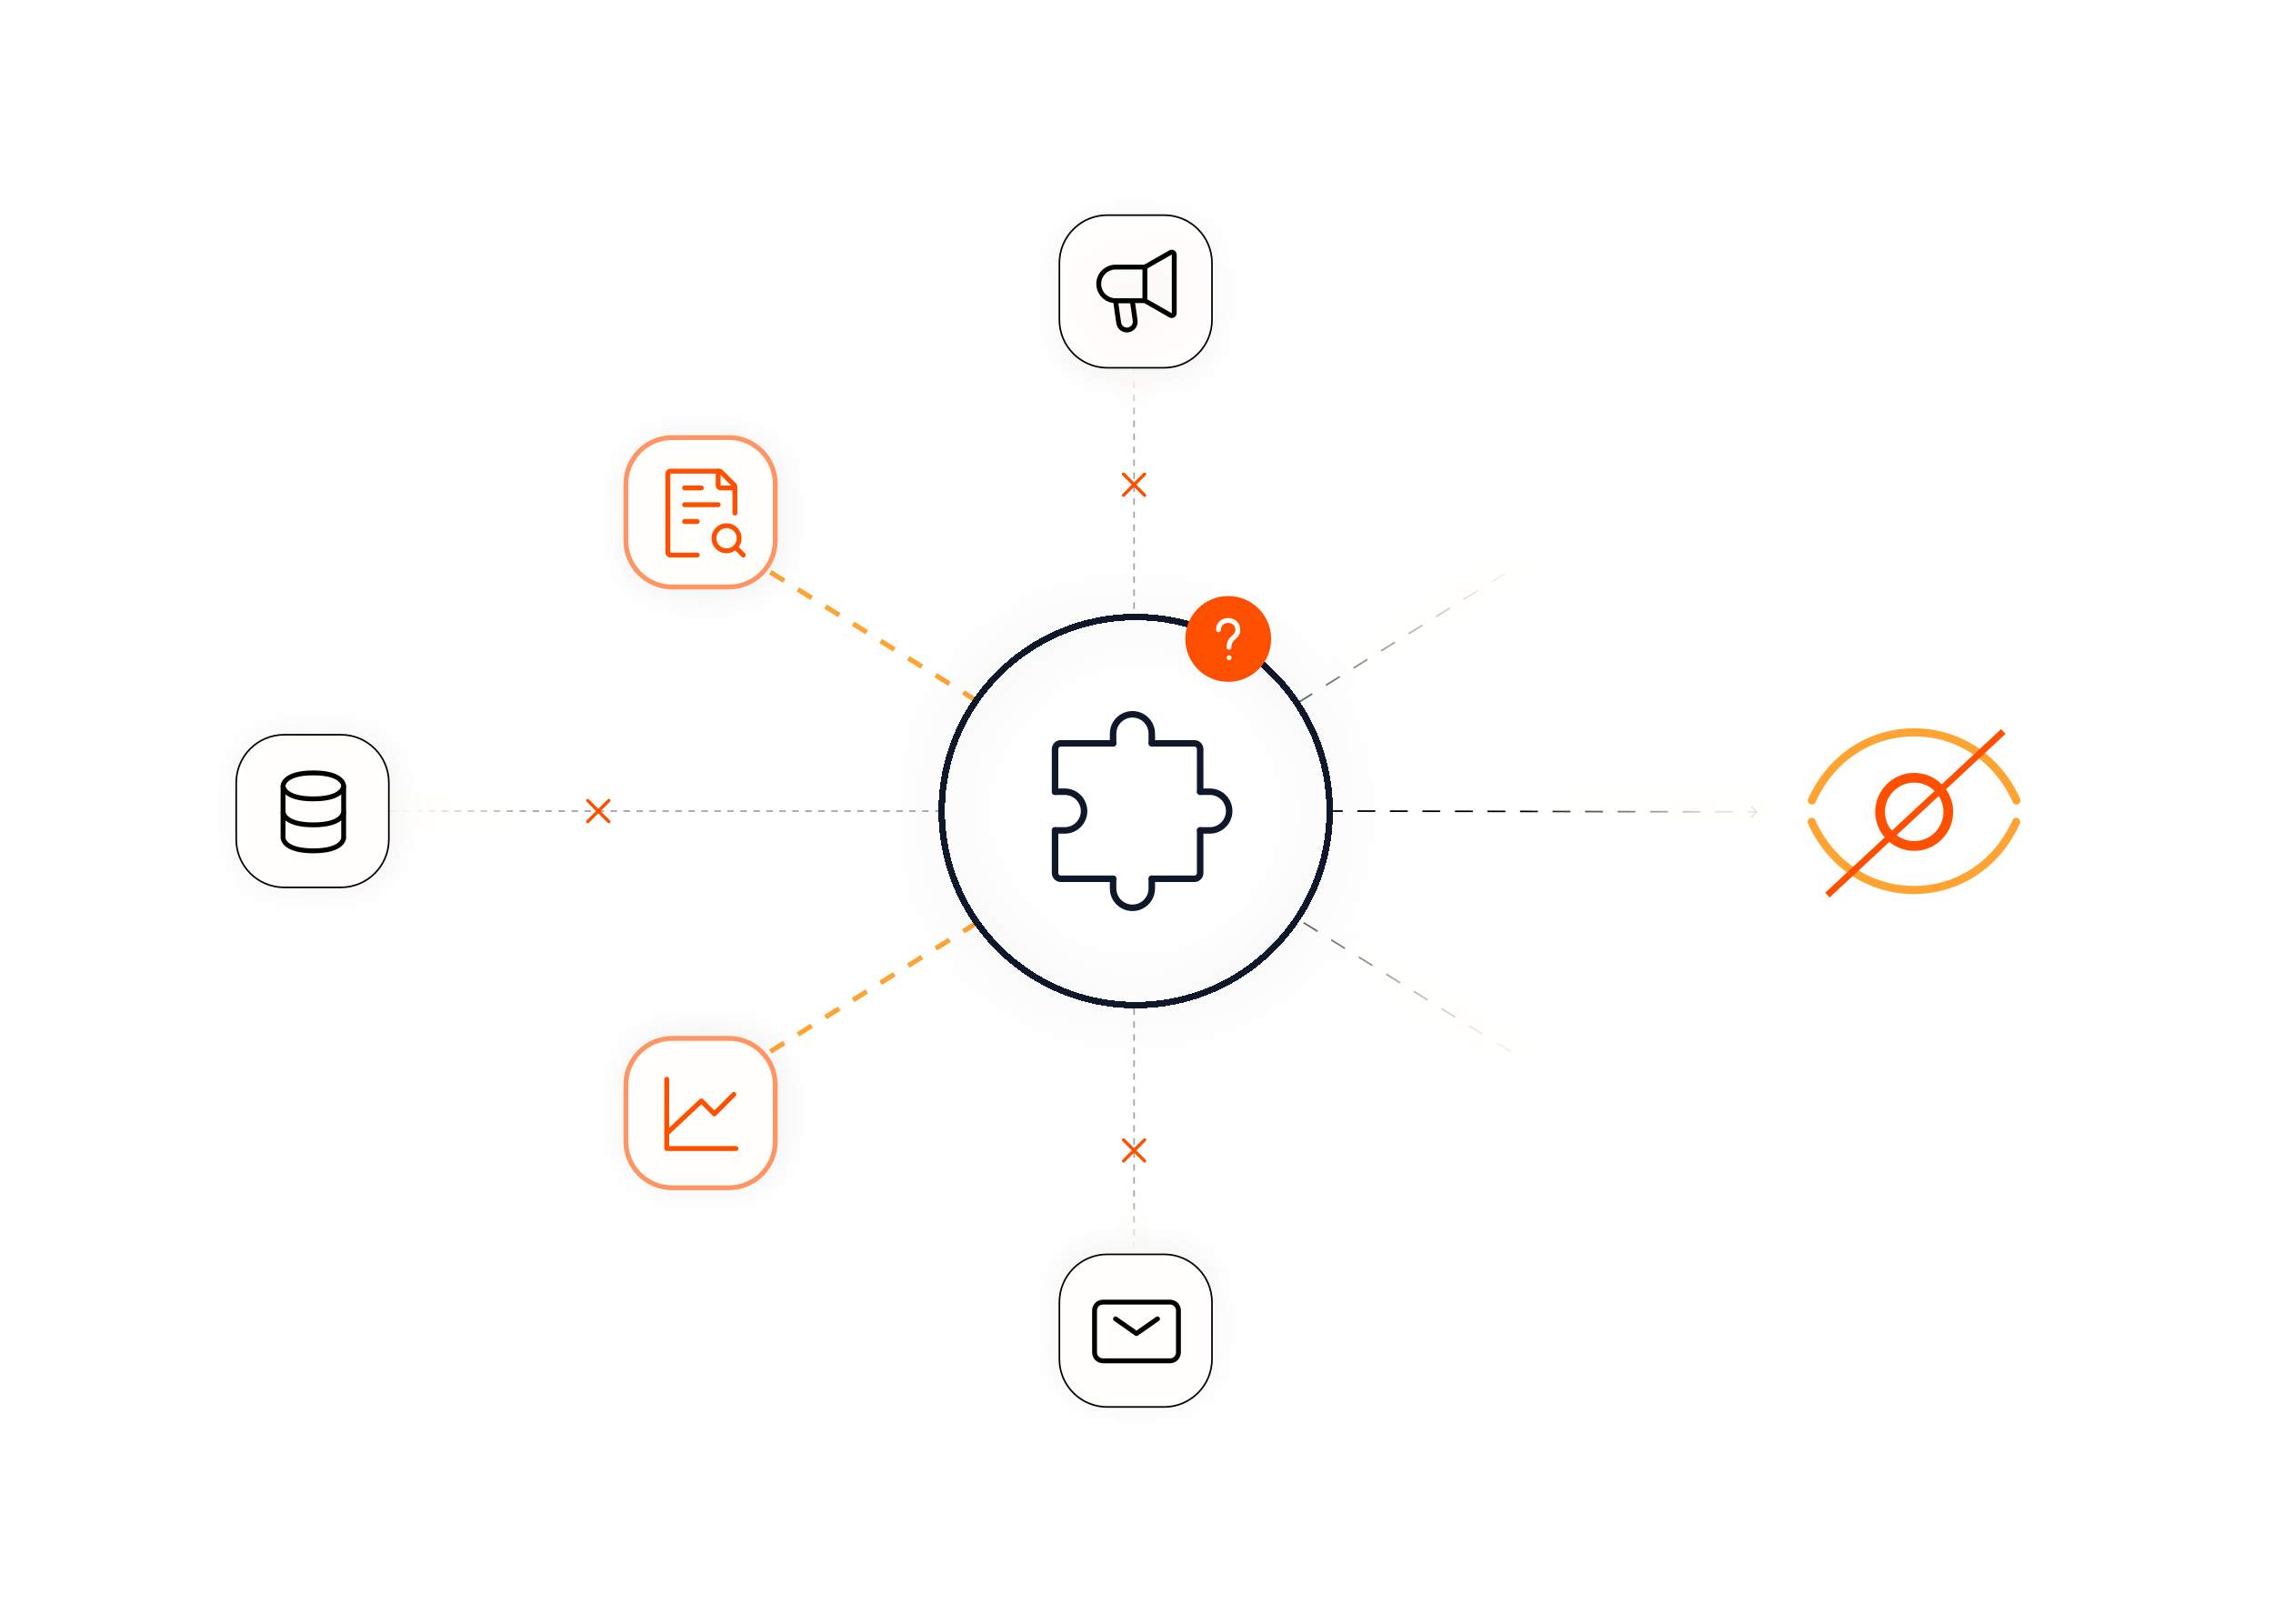
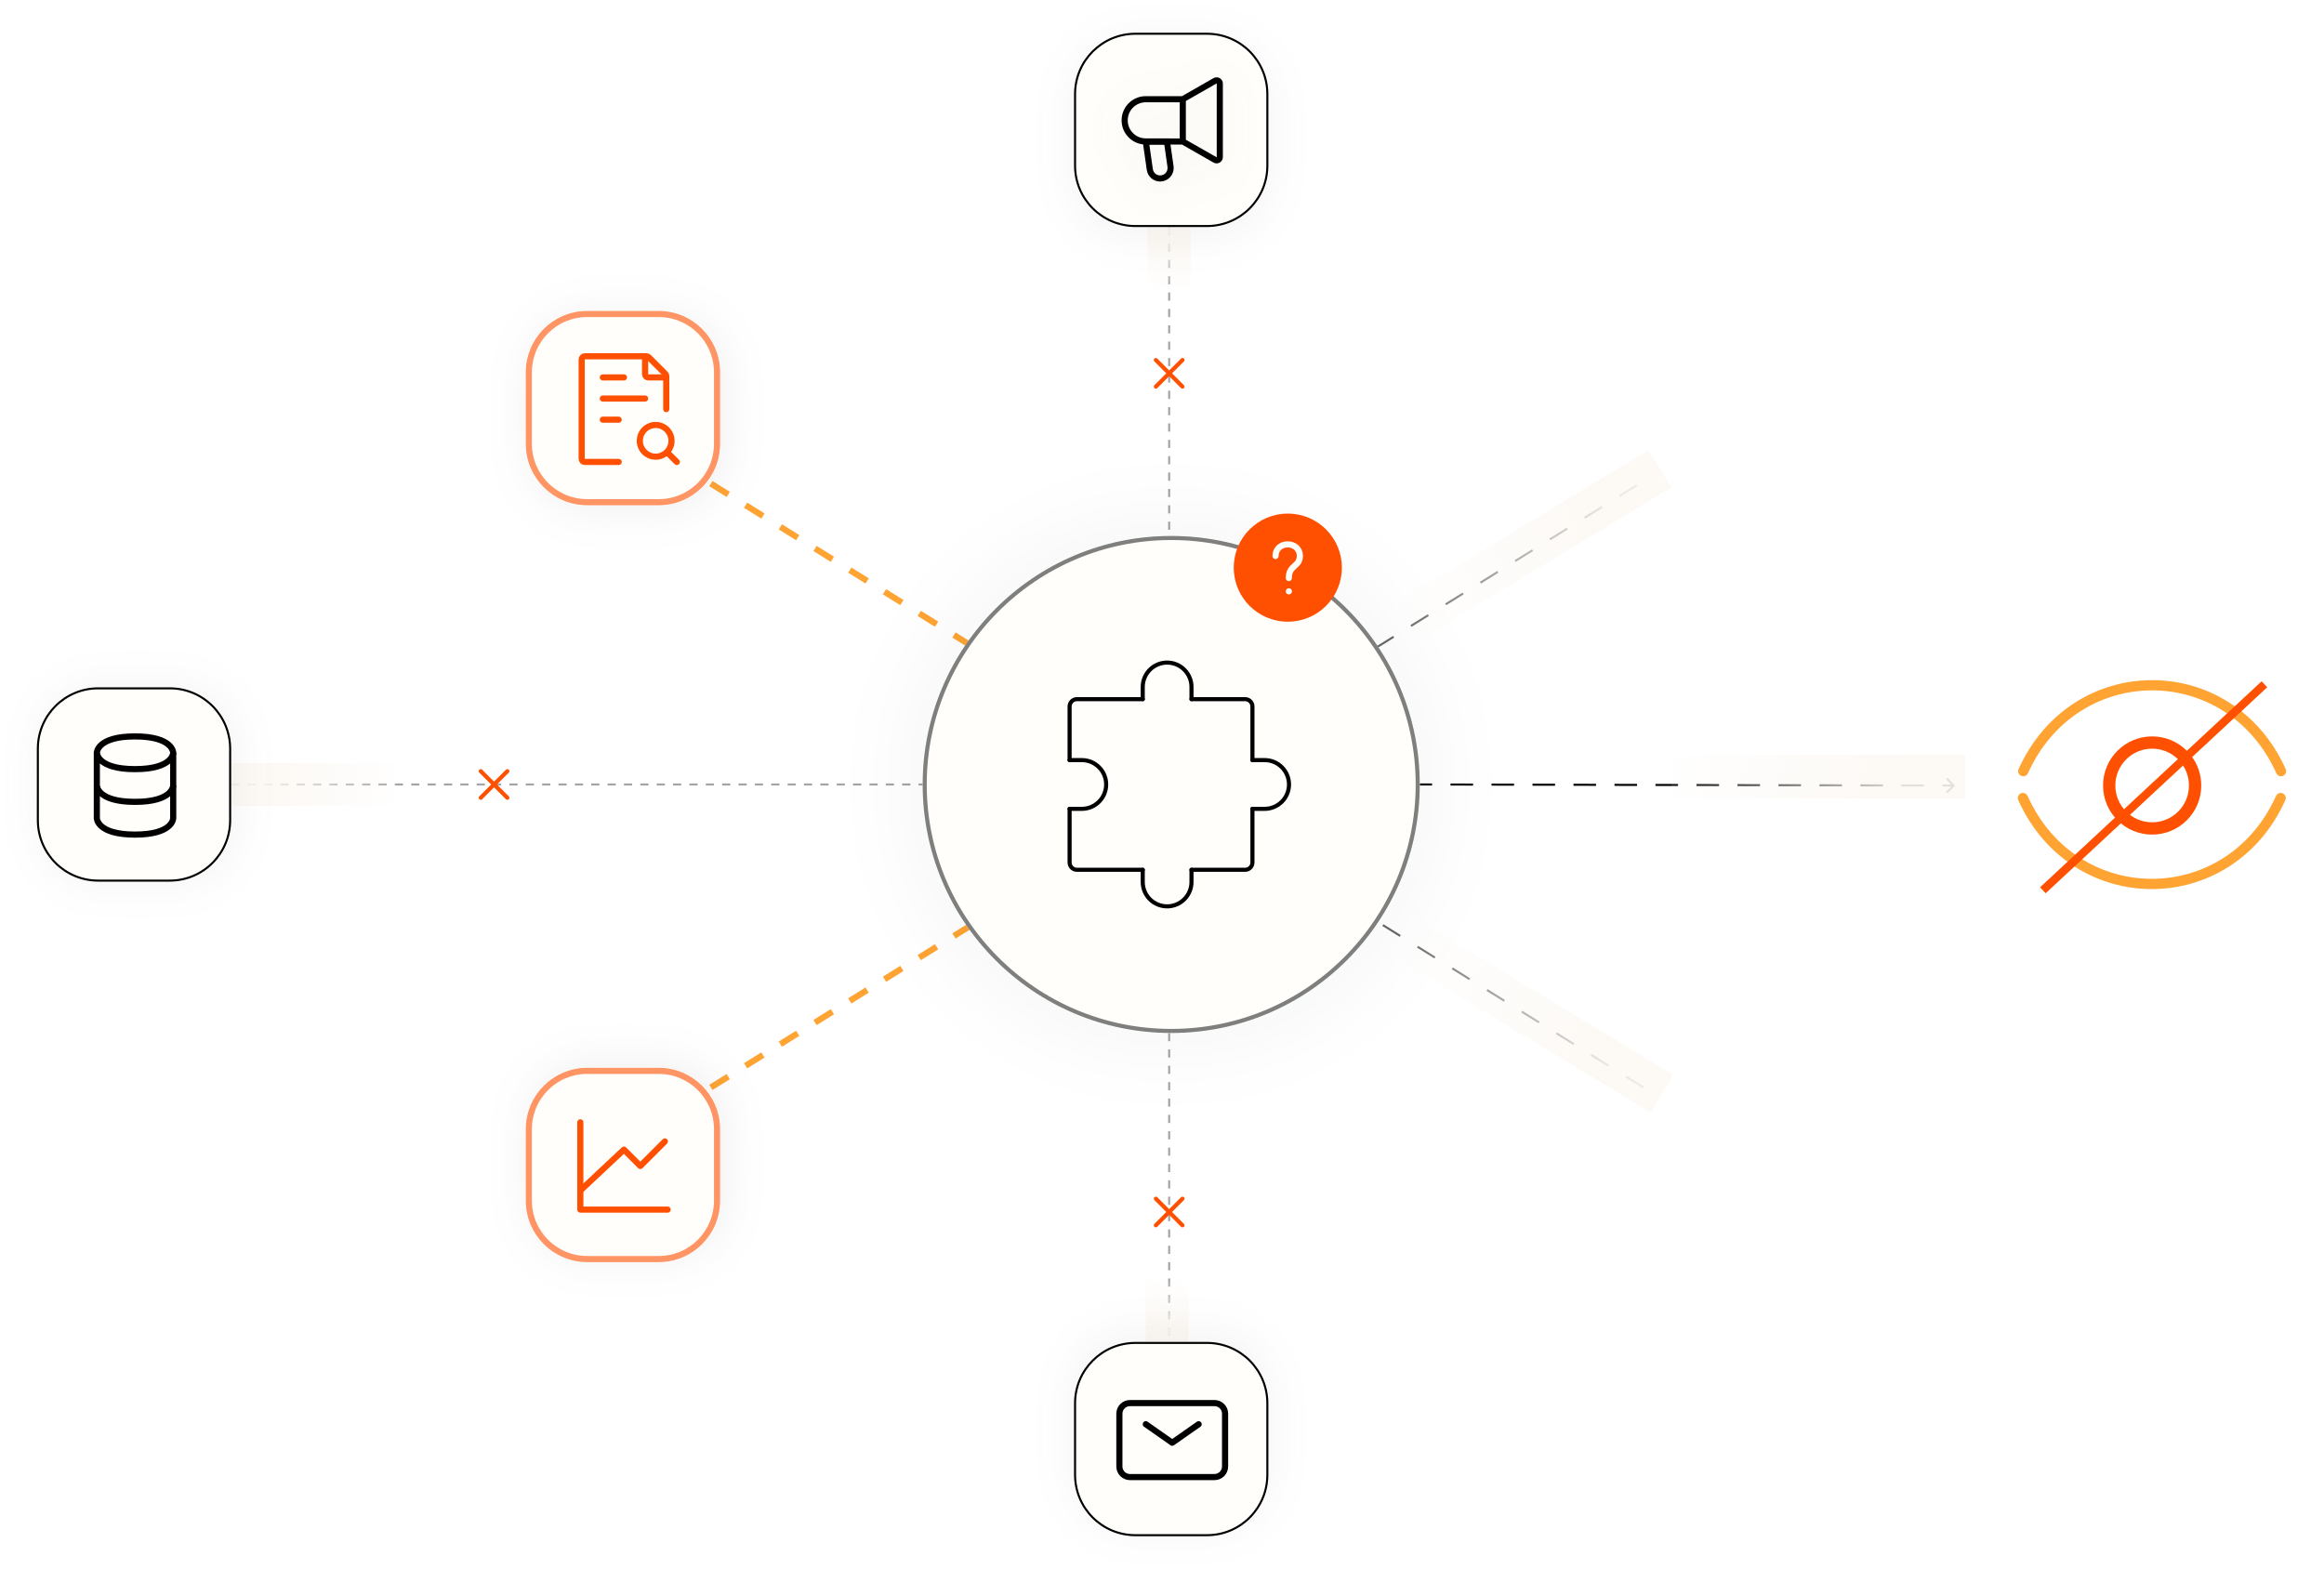
- <svg xmlns="http://www.w3.org/2000/svg" width="1400" height="1000" viewBox="0 0 1400 1000" fill="none">
-   <line x1="240" y1="499.5" x2="578" y2="499.5" stroke="#686767" stroke-opacity="0.6" stroke-dasharray="4 4" />
-   <path d="M321 489V510H240V489H321Z" fill="url(#paint0_linear_182_67)" />
-   <line x1="698.5" y1="227" x2="698.5" y2="378" stroke="#686767" stroke-opacity="0.6" stroke-dasharray="4 4" />
-   <path d="M709 257H688V227H709V257Z" fill="url(#paint1_linear_182_67)" />
-   <line x1="698.5" y1="621" x2="698.5" y2="772" stroke="#686767" stroke-opacity="0.6" stroke-dasharray="4 4" />
-   <path d="M687 742H708V772H687V742Z" fill="url(#paint2_linear_182_67)" />
-   <line x1="799.736" y1="432.576" x2="929.736" y2="351.576" stroke="black" stroke-opacity="0.6" stroke-dasharray="10 10" />
-   <line y1="-1.5" x2="153.17" y2="-1.5" transform="matrix(-0.848731 -0.528825 -0.528825 0.848731 601 433)" stroke="#FFA332" stroke-width="3" stroke-dasharray="10 10" />
-   <line y1="-0.5" x2="153.17" y2="-0.5" transform="matrix(-0.848731 -0.528825 -0.528825 0.848731 930 648)" stroke="black" stroke-opacity="0.6" stroke-dasharray="10 10" />
-   <line x1="601.793" y1="568.273" x2="471.793" y2="649.273" stroke="#FFA332" stroke-width="3" stroke-dasharray="10 10" />
-   <path d="M821.501 499L821.001 498.999L820.999 499.999L821.499 500L821.5 499.5L821.501 499ZM1082.35 500.378C1082.55 500.184 1082.55 499.867 1082.35 499.671L1079.18 496.483C1078.98 496.287 1078.67 496.287 1078.47 496.482C1078.28 496.676 1078.28 496.993 1078.47 497.189L1081.29 500.023L1078.46 502.845C1078.26 503.04 1078.26 503.357 1078.46 503.553C1078.65 503.748 1078.97 503.749 1079.16 503.554L1082.35 500.378ZM826.509 500.01L827.009 500.011L827.011 499.011L826.511 499.01L826.51 499.51L826.509 500.01ZM836.53 499.03L836.03 499.029L836.028 500.029L836.528 500.03L836.529 499.53L836.53 499.03ZM846.547 500.05L847.047 500.051L847.049 499.051L846.549 499.05L846.548 499.55L846.547 500.05ZM856.568 499.071L856.068 499.07L856.066 500.07L856.566 500.071L856.567 499.571L856.568 499.071ZM866.586 500.091L867.086 500.092L867.088 499.092L866.588 499.091L866.587 499.591L866.586 500.091ZM876.607 499.111L876.107 499.11L876.105 500.11L876.605 500.111L876.606 499.611L876.607 499.111ZM886.624 500.131L887.124 500.132L887.126 499.132L886.626 499.131L886.625 499.631L886.624 500.131ZM896.645 499.151L896.145 499.15L896.143 500.15L896.643 500.151L896.644 499.651L896.645 499.151ZM906.662 500.171L907.162 500.172L907.164 499.172L906.664 499.171L906.663 499.671L906.662 500.171ZM916.684 499.192L916.184 499.191L916.182 500.191L916.682 500.192L916.683 499.692L916.684 499.192ZM926.701 500.212L927.201 500.213L927.203 499.213L926.703 499.212L926.702 499.712L926.701 500.212ZM936.722 499.232L936.222 499.231L936.22 500.231L936.72 500.232L936.721 499.732L936.722 499.232ZM946.739 500.252L947.239 500.253L947.241 499.253L946.741 499.252L946.74 499.752L946.739 500.252ZM956.761 499.272L956.261 499.271L956.259 500.271L956.759 500.272L956.76 499.772L956.761 499.272ZM966.778 500.292L967.278 500.293L967.28 499.293L966.78 499.292L966.779 499.792L966.778 500.292ZM976.799 499.312L976.299 499.311L976.297 500.311L976.797 500.312L976.798 499.812L976.799 499.312ZM986.816 500.333L987.316 500.334L987.318 499.334L986.818 499.333L986.817 499.833L986.816 500.333ZM996.837 499.353L996.337 499.352L996.335 500.352L996.835 500.353L996.836 499.853L996.837 499.353ZM1006.85 500.373L1007.35 500.374L1007.36 499.374L1006.86 499.373L1006.86 499.873L1006.85 500.373ZM1016.88 499.393L1016.38 499.392L1016.37 500.392L1016.87 500.393L1016.87 499.893L1016.88 499.393ZM1026.89 500.413L1027.39 500.414L1027.4 499.414L1026.9 499.413L1026.89 499.913L1026.89 500.413ZM1036.91 499.433L1036.41 499.432L1036.41 500.432L1036.91 500.433L1036.91 499.933L1036.91 499.433ZM1046.93 500.454L1047.43 500.455L1047.43 499.455L1046.93 499.454L1046.93 499.954L1046.93 500.454ZM1056.95 499.474L1056.45 499.473L1056.45 500.473L1056.95 500.474L1056.95 499.974L1056.95 499.474ZM1066.97 500.494L1067.47 500.495L1067.47 499.495L1066.97 499.494L1066.97 499.994L1066.97 500.494ZM1076.99 499.514L1076.49 499.513L1076.49 500.513L1076.99 500.514L1076.99 500.014L1076.99 499.514ZM821.5 499.5L821.499 500L826.509 500.01L826.51 499.51L826.511 499.01L821.501 499L821.5 499.5ZM836.529 499.53L836.528 500.03L846.547 500.05L846.548 499.55L846.549 499.05L836.53 499.03L836.529 499.53ZM856.567 499.571L856.566 500.071L866.586 500.091L866.587 499.591L866.588 499.091L856.568 499.071L856.567 499.571ZM876.606 499.611L876.605 500.111L886.624 500.131L886.625 499.631L886.626 499.131L876.607 499.111L876.606 499.611ZM896.644 499.651L896.643 500.151L906.662 500.171L906.663 499.671L906.664 499.171L896.645 499.151L896.644 499.651ZM916.683 499.692L916.682 500.192L926.701 500.212L926.702 499.712L926.703 499.212L916.684 499.192L916.683 499.692ZM936.721 499.732L936.72 500.232L946.739 500.252L946.74 499.752L946.741 499.252L936.722 499.232L936.721 499.732ZM956.76 499.772L956.759 500.272L966.778 500.292L966.779 499.792L966.78 499.292L956.761 499.272L956.76 499.772ZM976.798 499.812L976.797 500.312L986.816 500.333L986.817 499.833L986.818 499.333L976.799 499.312L976.798 499.812ZM996.836 499.853L996.835 500.353L1006.85 500.373L1006.86 499.873L1006.86 499.373L996.837 499.353L996.836 499.853ZM1016.87 499.893L1016.87 500.393L1026.89 500.413L1026.89 499.913L1026.9 499.413L1016.88 499.393L1016.87 499.893ZM1036.91 499.933L1036.91 500.433L1046.93 500.454L1046.93 499.954L1046.93 499.454L1036.91 499.433L1036.91 499.933ZM1056.95 499.974L1056.95 500.474L1066.97 500.494L1066.97 499.994L1066.97 499.494L1056.95 499.474L1056.95 499.974ZM1076.99 500.014L1076.99 500.514L1082 500.524L1082 500.024L1082 499.524L1076.99 499.514L1076.99 500.014Z" fill="black" />
-   <g filter="url(#filter0_d_182_67)">
-     <rect x="652" y="132" width="95" height="95" rx="30" fill="#FFFEFA" />
-     <rect x="652.5" y="132.5" width="94" height="94" rx="29.5" stroke="black" />
+ <svg xmlns="http://www.w3.org/2000/svg" width="1136" height="767" viewBox="0 0 1136 767" fill="none">
+   <line x1="113" y1="383.5" x2="451" y2="383.5" stroke="#686767" stroke-opacity="0.6" stroke-dasharray="4 4" />
+   <path d="M194 373V394H113V373H194Z" fill="url(#paint0_linear_206_307)" />
+   <line x1="571.5" y1="111" x2="571.5" y2="262" stroke="#686767" stroke-opacity="0.6" stroke-dasharray="4 4" />
+   <path d="M582 141H561V111H582V141Z" fill="url(#paint1_linear_206_307)" />
+   <line x1="571.5" y1="505" x2="571.5" y2="656" stroke="#686767" stroke-opacity="0.6" stroke-dasharray="4 4" />
+   <path d="M560 626H581V656H560V626Z" fill="url(#paint2_linear_206_307)" />
+   <line x1="672.736" y1="316.576" x2="802.736" y2="235.576" stroke="black" stroke-opacity="0.6" stroke-dasharray="10 10" />
+   <line y1="-1.5" x2="153.17" y2="-1.5" transform="matrix(-0.848731 -0.528825 -0.528825 0.848731 474 317)" stroke="#FFA332" stroke-width="3" stroke-dasharray="10 10" />
+   <line y1="-0.5" x2="153.17" y2="-0.5" transform="matrix(-0.848731 -0.528825 -0.528825 0.848731 803 532)" stroke="black" stroke-opacity="0.6" stroke-dasharray="10 10" />
+   <line x1="474.793" y1="452.273" x2="344.793" y2="533.273" stroke="#FFA332" stroke-width="3" stroke-dasharray="10 10" />
+   <path d="M694.501 383L694.001 382.999L693.999 383.999L694.499 384L694.5 383.5L694.501 383ZM955.353 384.378C955.548 384.184 955.549 383.867 955.354 383.671L952.179 380.483C951.984 380.287 951.667 380.287 951.472 380.482C951.276 380.676 951.275 380.993 951.47 381.189L954.293 384.023L951.459 386.845C951.263 387.04 951.262 387.357 951.457 387.553C951.652 387.748 951.969 387.749 952.164 387.554L955.353 384.378ZM699.509 384.01L700.009 384.011L700.011 383.011L699.511 383.01L699.51 383.51L699.509 384.01ZM709.53 383.03L709.03 383.029L709.028 384.029L709.528 384.03L709.529 383.53L709.53 383.03ZM719.547 384.05L720.047 384.051L720.049 383.051L719.549 383.05L719.548 383.55L719.547 384.05ZM729.568 383.071L729.068 383.07L729.066 384.07L729.566 384.071L729.567 383.571L729.568 383.071ZM739.586 384.091L740.086 384.092L740.088 383.092L739.588 383.091L739.587 383.591L739.586 384.091ZM749.607 383.111L749.107 383.11L749.105 384.11L749.605 384.111L749.606 383.611L749.607 383.111ZM759.624 384.131L760.124 384.132L760.126 383.132L759.626 383.131L759.625 383.631L759.624 384.131ZM769.645 383.151L769.145 383.15L769.143 384.15L769.643 384.151L769.644 383.651L769.645 383.151ZM779.662 384.171L780.162 384.172L780.164 383.172L779.664 383.171L779.663 383.671L779.662 384.171ZM789.684 383.192L789.184 383.191L789.182 384.191L789.682 384.192L789.683 383.692L789.684 383.192ZM799.701 384.212L800.201 384.213L800.203 383.213L799.703 383.212L799.702 383.712L799.701 384.212ZM809.722 383.232L809.222 383.231L809.22 384.231L809.72 384.232L809.721 383.732L809.722 383.232ZM819.739 384.252L820.239 384.253L820.241 383.253L819.741 383.252L819.74 383.752L819.739 384.252ZM829.761 383.272L829.261 383.271L829.259 384.271L829.759 384.272L829.76 383.772L829.761 383.272ZM839.778 384.292L840.278 384.293L840.28 383.293L839.78 383.292L839.779 383.792L839.778 384.292ZM849.799 383.312L849.299 383.311L849.297 384.311L849.797 384.312L849.798 383.812L849.799 383.312ZM859.816 384.333L860.316 384.334L860.318 383.334L859.818 383.333L859.817 383.833L859.816 384.333ZM869.837 383.353L869.337 383.352L869.335 384.352L869.835 384.353L869.836 383.853L869.837 383.353ZM879.855 384.373L880.355 384.374L880.357 383.374L879.857 383.373L879.856 383.873L879.855 384.373ZM889.876 383.393L889.376 383.392L889.374 384.392L889.874 384.393L889.875 383.893L889.876 383.393ZM899.893 384.413L900.393 384.414L900.395 383.414L899.895 383.413L899.894 383.913L899.893 384.413ZM909.914 383.433L909.414 383.432L909.412 384.432L909.912 384.433L909.913 383.933L909.914 383.433ZM919.932 384.454L920.432 384.455L920.434 383.455L919.934 383.454L919.933 383.954L919.932 384.454ZM929.953 383.474L929.453 383.473L929.451 384.473L929.951 384.474L929.952 383.974L929.953 383.474ZM939.97 384.494L940.47 384.495L940.472 383.495L939.972 383.494L939.971 383.994L939.97 384.494ZM949.991 383.514L949.491 383.513L949.489 384.513L949.989 384.514L949.99 384.014L949.991 383.514ZM694.5 383.5L694.499 384L699.509 384.01L699.51 383.51L699.511 383.01L694.501 383L694.5 383.5ZM709.529 383.53L709.528 384.03L719.547 384.05L719.548 383.55L719.549 383.05L709.53 383.03L709.529 383.53ZM729.567 383.571L729.566 384.071L739.586 384.091L739.587 383.591L739.588 383.091L729.568 383.071L729.567 383.571ZM749.606 383.611L749.605 384.111L759.624 384.131L759.625 383.631L759.626 383.131L749.607 383.111L749.606 383.611ZM769.644 383.651L769.643 384.151L779.662 384.171L779.663 383.671L779.664 383.171L769.645 383.151L769.644 383.651ZM789.683 383.692L789.682 384.192L799.701 384.212L799.702 383.712L799.703 383.212L789.684 383.192L789.683 383.692ZM809.721 383.732L809.72 384.232L819.739 384.252L819.74 383.752L819.741 383.252L809.722 383.232L809.721 383.732ZM829.76 383.772L829.759 384.272L839.778 384.292L839.779 383.792L839.78 383.292L829.761 383.272L829.76 383.772ZM849.798 383.812L849.797 384.312L859.816 384.333L859.817 383.833L859.818 383.333L849.799 383.312L849.798 383.812ZM869.836 383.853L869.835 384.353L879.855 384.373L879.856 383.873L879.857 383.373L869.837 383.353L869.836 383.853ZM889.875 383.893L889.874 384.393L899.893 384.413L899.894 383.913L899.895 383.413L889.876 383.393L889.875 383.893ZM909.913 383.933L909.912 384.433L919.932 384.454L919.933 383.954L919.934 383.454L909.914 383.433L909.913 383.933ZM929.952 383.974L929.951 384.474L939.97 384.494L939.971 383.994L939.972 383.494L929.953 383.474L929.952 383.974ZM949.99 384.014L949.989 384.514L954.999 384.524L955 384.024L955.001 383.524L949.991 383.514L949.99 384.014Z" fill="black" />
+   <g filter="url(#filter0_d_206_307)">
+     <rect x="525" y="16" width="95" height="95" rx="30" fill="#FFFEFA" />
+     <rect x="525.5" y="16.5" width="94" height="94" rx="29.5" stroke="black" />
  </g>
-   <g filter="url(#filter1_d_182_67)">
-     <rect x="652" y="772" width="95" height="95" rx="30" fill="#FFFEFA" />
-     <rect x="652.5" y="772.5" width="94" height="94" rx="29.5" stroke="black" />
+   <g filter="url(#filter1_d_206_307)">
+     <rect x="525" y="656" width="95" height="95" rx="30" fill="#FFFEFA" />
+     <rect x="525.5" y="656.5" width="94" height="94" rx="29.5" stroke="black" />
  </g>
-   <g filter="url(#filter2_d_182_67)">
-     <rect x="384" y="638" width="95" height="95" rx="30" fill="#FFFEFA" />
-     <rect x="385.5" y="639.5" width="92" height="92" rx="28.5" stroke="#FF4F00" stroke-opacity="0.6" stroke-width="3" />
+   <g filter="url(#filter2_d_206_307)">
+     <rect x="257" y="522" width="95" height="95" rx="30" fill="#FFFEFA" />
+     <rect x="258.5" y="523.5" width="92" height="92" rx="28.5" stroke="#FF4F00" stroke-opacity="0.6" stroke-width="3" />
  </g>
-   <g filter="url(#filter3_d_182_67)">
-     <rect x="145" y="452" width="95" height="95" rx="30" fill="#FFFEFA" />
-     <rect x="145.5" y="452.5" width="94" height="94" rx="29.5" stroke="black" />
+   <g filter="url(#filter3_d_206_307)">
+     <rect x="18" y="336" width="95" height="95" rx="30" fill="#FFFEFA" />
+     <rect x="18.5" y="336.5" width="94" height="94" rx="29.5" stroke="black" />
  </g>
-   <g filter="url(#filter4_d_182_67)">
-     <rect x="384" y="268" width="95" height="95" rx="30" fill="#FFFEFA" />
-     <rect x="385.5" y="269.5" width="92" height="92" rx="28.5" stroke="#FF4F00" stroke-opacity="0.6" stroke-width="3" />
+   <g filter="url(#filter4_d_206_307)">
+     <rect x="257" y="152" width="95" height="95" rx="30" fill="#FFFEFA" />
+     <rect x="258.5" y="153.5" width="92" height="92" rx="28.5" stroke="#FF4F00" stroke-opacity="0.6" stroke-width="3" />
  </g>
-   <path d="M649.833 511.417V537.633C649.833 539.608 651.434 541.208 653.408 541.208H685.583" stroke="#0F172A" stroke-width="4" stroke-linecap="round" stroke-linejoin="round" />
-   <path d="M739.208 511.417V537.633C739.208 539.608 737.608 541.208 735.633 541.208H709.417" stroke="#0F172A" stroke-width="4" stroke-linecap="round" stroke-linejoin="round" />
-   <path d="M709.417 457.792H735.633C737.608 457.792 739.208 459.392 739.208 461.367V487.583" stroke="#0F172A" stroke-width="4" stroke-linecap="round" stroke-linejoin="round" />
-   <path d="M649.833 487.583V461.367C649.833 459.392 651.434 457.792 653.408 457.792H685.583" stroke="#0F172A" stroke-width="4" stroke-linecap="round" stroke-linejoin="round" />
-   <path d="M709.417 541.208V547.167C709.417 553.748 704.081 559.083 697.5 559.083C690.918 559.083 685.583 553.748 685.583 547.167V541.208" stroke="#0F172A" stroke-width="4" stroke-linecap="round" stroke-linejoin="round" />
-   <path d="M649.833 487.583H655.792C662.373 487.583 667.708 492.919 667.708 499.5C667.708 506.082 662.373 511.417 655.792 511.417H649.833" stroke="#0F172A" stroke-width="4" stroke-linecap="round" stroke-linejoin="round" />
-   <path d="M739.208 487.583H745.167C751.748 487.583 757.083 492.919 757.083 499.5C757.083 506.082 751.748 511.417 745.167 511.417H739.208" stroke="#0F172A" stroke-width="4" stroke-linecap="round" stroke-linejoin="round" />
-   <path d="M709.417 457.792V451.833C709.417 445.252 704.081 439.917 697.5 439.917C690.918 439.917 685.583 445.252 685.583 451.833V457.792" stroke="#0F172A" stroke-width="4" stroke-linecap="round" stroke-linejoin="round" />
-   <g filter="url(#filter5_d_182_67)">
-     <path d="M705.167 185.167V164.5M705.167 185.167L720.931 194.175C721.964 194.765 723.25 194.019 723.25 192.829V156.838C723.25 155.648 721.964 154.901 720.931 155.492L705.167 164.5M705.167 185.167H687.083C681.376 185.167 676.75 180.54 676.75 174.833C676.75 169.126 681.376 164.5 687.083 164.5H705.167" stroke="black" stroke-width="3" />
-     <path d="M689.039 198.859L687.083 185.167H697.417L699.166 197.412C699.606 200.493 697.215 203.25 694.103 203.25C691.557 203.25 689.399 201.378 689.039 198.859Z" stroke="black" stroke-width="3" />
+   <g filter="url(#filter5_d_206_307)">
+     <path d="M578.167 69.166V48.5M578.167 69.166L593.931 78.175C594.964 78.765 596.25 78.019 596.25 76.829V40.837C596.25 39.647 594.964 38.901 593.931 39.492L578.167 48.5M578.167 69.166H560.083C554.376 69.166 549.75 64.54 549.75 58.833C549.75 53.126 554.376 48.5 560.083 48.5H578.167" stroke="black" stroke-width="3" />
+     <path d="M562.039 82.858L560.083 69.166H570.417L572.166 81.412C572.606 84.493 570.215 87.25 567.103 87.25C564.557 87.25 562.399 85.378 562.039 82.858Z" stroke="black" stroke-width="3" />
  </g>
-   <path d="M452.667 316V299.85C452.667 299.439 452.503 299.045 452.213 298.754L444.079 290.621C443.788 290.33 443.394 290.167 442.983 290.167H412.883C412.027 290.167 411.333 290.861 411.333 291.717V340.283C411.333 341.14 412.027 341.833 412.883 341.833H429.417" stroke="#FF4F00" stroke-width="3" stroke-linecap="round" stroke-linejoin="round" />
-   <path d="M421.667 310.833H442.333M421.667 300.5H432M421.667 321.167H429.417" stroke="#FF4F00" stroke-width="3" stroke-linecap="round" stroke-linejoin="round" />
-   <path d="M453.958 337.958L457.833 341.833" stroke="#FF4F00" stroke-width="3" stroke-linecap="round" stroke-linejoin="round" />
-   <path d="M439.75 331.5C439.75 335.78 443.22 339.25 447.5 339.25C449.644 339.25 451.584 338.379 452.987 336.973C454.386 335.571 455.25 333.636 455.25 331.5C455.25 327.22 451.78 323.75 447.5 323.75C443.22 323.75 439.75 327.22 439.75 331.5Z" stroke="#FF4F00" stroke-width="3" stroke-linecap="round" stroke-linejoin="round" />
-   <path d="M442.333 290.167V298.95C442.333 299.806 443.027 300.5 443.883 300.5H452.667" stroke="#FF4F00" stroke-width="3" stroke-linecap="round" stroke-linejoin="round" />
-   <path d="M453.333 707.333H410.667V664.667" stroke="#FF4F00" stroke-width="3" stroke-linecap="round" stroke-linejoin="round" />
-   <path d="M410.667 698L432 678L440 686L452 674" stroke="#FF4F00" stroke-width="3" stroke-linecap="round" stroke-linejoin="round" />
-   <path d="M687.083 812.25L700 821.292L712.917 812.25" stroke="black" stroke-width="3" stroke-linecap="round" stroke-linejoin="round" />
-   <path d="M674.167 832.917V807.083C674.167 804.23 676.48 801.917 679.333 801.917H720.667C723.52 801.917 725.833 804.23 725.833 807.083V832.917C725.833 835.77 723.52 838.083 720.667 838.083H679.333C676.48 838.083 674.167 835.77 674.167 832.917Z" stroke="black" stroke-width="3" />
-   <path d="M174.333 500V516C174.333 516 174.333 524 193 524C211.667 524 211.667 516 211.667 516V500" stroke="black" stroke-width="3" />
-   <path d="M174.333 484V500C174.333 500 174.333 508 193 508C211.667 508 211.667 500 211.667 500V484" stroke="black" stroke-width="3" />
-   <path d="M193 476C211.667 476 211.667 484 211.667 484C211.667 484 211.667 492 193 492C174.333 492 174.333 484 174.333 484C174.333 484 174.333 476 193 476Z" stroke="black" stroke-width="3" />
-   <path d="M692 305L698.5 298.5M698.5 298.5L705 292M698.5 298.5L692 292M698.5 298.5L705 305" stroke="#FF4F00" stroke-width="2" stroke-linecap="round" stroke-linejoin="round" />
-   <path d="M362 506L368.5 499.5M368.5 499.5L375 493M368.5 499.5L362 493M368.5 499.5L375 506" stroke="#FF4F00" stroke-width="2" stroke-linecap="round" stroke-linejoin="round" />
-   <path d="M692 715L698.5 708.5M698.5 708.5L705 702M698.5 708.5L692 702M698.5 708.5L705 715" stroke="#FF4F00" stroke-width="2" stroke-linecap="round" stroke-linejoin="round" />
-   <path d="M1116 493C1141.2 437 1216.8 437 1242 493" stroke="#FFA332" stroke-width="5" stroke-linecap="round" stroke-linejoin="round" />
-   <path d="M1115.83 506.132C1141.03 562.132 1216.63 562.132 1241.83 506.132" stroke="#FFA332" stroke-width="5" stroke-linecap="round" stroke-linejoin="round" />
-   <path d="M1179 521C1167.4 521 1158 511.598 1158 500C1158 488.402 1167.4 479 1179 479C1190.6 479 1200 488.402 1200 500C1200 511.598 1190.6 521 1179 521Z" stroke="#FF4F00" stroke-width="6" stroke-linecap="round" stroke-linejoin="round" />
-   <line x1="1125.57" y1="551.227" x2="1233.87" y2="450.519" stroke="#FF4F00" stroke-width="4" />
-   <g filter="url(#filter6_d_182_67)">
-     <circle cx="699.5" cy="499.5" r="119.5" stroke="#0F172A" stroke-width="4" shape-rendering="crispEdges" />
+   <path d="M325.667 200V183.85C325.667 183.439 325.503 183.045 325.213 182.754L317.079 174.62C316.788 174.33 316.394 174.167 315.983 174.167H285.883C285.027 174.167 284.333 174.86 284.333 175.717V224.283C284.333 225.139 285.027 225.833 285.883 225.833H302.417" stroke="#FF4F00" stroke-width="3" stroke-linecap="round" stroke-linejoin="round" />
+   <path d="M294.667 194.833H315.333M294.667 184.5H305M294.667 205.167H302.417" stroke="#FF4F00" stroke-width="3" stroke-linecap="round" stroke-linejoin="round" />
+   <path d="M326.958 221.958L330.833 225.833" stroke="#FF4F00" stroke-width="3" stroke-linecap="round" stroke-linejoin="round" />
+   <path d="M312.75 215.5C312.75 219.78 316.22 223.25 320.5 223.25C322.644 223.25 324.584 222.379 325.987 220.973C327.386 219.571 328.25 217.636 328.25 215.5C328.25 211.22 324.78 207.75 320.5 207.75C316.22 207.75 312.75 211.22 312.75 215.5Z" stroke="#FF4F00" stroke-width="3" stroke-linecap="round" stroke-linejoin="round" />
+   <path d="M315.333 174.167V182.95C315.333 183.806 316.027 184.5 316.883 184.5H325.667" stroke="#FF4F00" stroke-width="3" stroke-linecap="round" stroke-linejoin="round" />
+   <path d="M326.333 591.333H283.667V548.667" stroke="#FF4F00" stroke-width="3" stroke-linecap="round" stroke-linejoin="round" />
+   <path d="M283.667 582L305 562L313 570L325 558" stroke="#FF4F00" stroke-width="3" stroke-linecap="round" stroke-linejoin="round" />
+   <path d="M560.083 696.25L573 705.292L585.917 696.25" stroke="black" stroke-width="3" stroke-linecap="round" stroke-linejoin="round" />
+   <path d="M547.167 716.917V691.083C547.167 688.23 549.48 685.917 552.333 685.917H593.667C596.52 685.917 598.833 688.23 598.833 691.083V716.917C598.833 719.77 596.52 722.083 593.667 722.083H552.333C549.48 722.083 547.167 719.77 547.167 716.917Z" stroke="black" stroke-width="3" />
+   <path d="M47.333 384V400C47.333 400 47.333 408 66 408C84.667 408 84.667 400 84.667 400V384" stroke="black" stroke-width="3" />
+   <path d="M47.333 368V384C47.333 384 47.333 392 66 392C84.667 392 84.667 384 84.667 384V368" stroke="black" stroke-width="3" />
+   <path d="M66 360C84.667 360 84.667 368 84.667 368C84.667 368 84.667 376 66 376C47.333 376 47.333 368 47.333 368C47.333 368 47.333 360 66 360Z" stroke="black" stroke-width="3" />
+   <path d="M565 189L571.5 182.5M571.5 182.5L578 176M571.5 182.5L565 176M571.5 182.5L578 189" stroke="#FF4F00" stroke-width="2" stroke-linecap="round" stroke-linejoin="round" />
+   <path d="M235 390L241.5 383.5M241.5 383.5L248 377M241.5 383.5L235 377M241.5 383.5L248 390" stroke="#FF4F00" stroke-width="2" stroke-linecap="round" stroke-linejoin="round" />
+   <path d="M565 599L571.5 592.5M571.5 592.5L578 586M571.5 592.5L565 586M571.5 592.5L578 599" stroke="#FF4F00" stroke-width="2" stroke-linecap="round" stroke-linejoin="round" />
+   <path d="M989 377C1014.2 321 1089.8 321 1115 377" stroke="#FFA332" stroke-width="5" stroke-linecap="round" stroke-linejoin="round" />
+   <path d="M988.826 390.132C1014.03 446.132 1089.63 446.132 1114.83 390.132" stroke="#FFA332" stroke-width="5" stroke-linecap="round" stroke-linejoin="round" />
+   <path d="M1052 405C1040.4 405 1031 395.598 1031 384C1031 372.402 1040.4 363 1052 363C1063.6 363 1073 372.402 1073 384C1073 395.598 1063.6 405 1052 405Z" stroke="#FF4F00" stroke-width="6" stroke-linecap="round" stroke-linejoin="round" />
+   <line x1="998.572" y1="435.227" x2="1106.87" y2="334.519" stroke="#FF4F00" stroke-width="4" />
+   <g filter="url(#filter6_d_206_307)">
+     <circle cx="572.5" cy="383.5" r="121.5" fill="#FFFEFA" />
+     <circle cx="572.5" cy="383.5" r="120.5" stroke="black" stroke-opacity="0.5" stroke-width="2" />
  </g>
-   <path d="M750.354 377.521H762.646V409.479H750.354V377.521Z" fill="#FF4F00" />
-   <path fill-rule="evenodd" clip-rule="evenodd" d="M730.073 393.5C730.073 378.905 741.905 367.073 756.5 367.073C771.095 367.073 782.927 378.905 782.927 393.5C782.927 408.095 771.095 419.927 756.5 419.927C741.905 419.927 730.073 408.095 730.073 393.5ZM756.5 379.365C757.518 379.365 758.344 380.19 758.344 381.208V395.958C758.344 396.977 757.518 397.802 756.5 397.802C755.482 397.802 754.656 396.977 754.656 395.958V381.208C754.656 380.19 755.482 379.365 756.5 379.365ZM757.895 407.023C758.576 406.266 758.515 405.1 757.758 404.419C757.001 403.738 755.835 403.799 755.154 404.556L755.13 404.583C754.448 405.34 754.51 406.506 755.267 407.187C756.024 407.868 757.189 407.807 757.871 407.05L757.895 407.023Z" fill="#FF4F00" />
-   <path d="M750.509 387.793C750.509 380.236 762.384 380.236 762.384 387.793C762.384 393.19 756.986 392.111 756.986 398.588" stroke="#FFFEFA" stroke-width="3" stroke-linecap="round" stroke-linejoin="round" />
-   <path d="M757 405.099L757.016 405.082" stroke="#FFFEFA" stroke-width="3" stroke-linecap="round" stroke-linejoin="round" />
-   <path d="M821.093 428.777L810 410.489L932.806 336L943.899 354.288L821.093 428.777Z" fill="url(#paint3_linear_182_67)" />
-   <path d="M944 506.39V485H1087.63V506.39L944 506.39Z" fill="url(#paint4_linear_182_67)" />
-   <path d="M822.093 567L811 585.288L933.806 659.777L944.899 641.489L822.093 567Z" fill="url(#paint5_linear_182_67)" />
+   <path d="M623.354 261.521H635.646V293.479H623.354V261.521Z" fill="#FF4F00" />
+   <path fill-rule="evenodd" clip-rule="evenodd" d="M603.073 277.5C603.073 262.905 614.905 251.073 629.5 251.073C644.095 251.073 655.927 262.905 655.927 277.5C655.927 292.095 644.095 303.927 629.5 303.927C614.905 303.927 603.073 292.095 603.073 277.5ZM629.5 263.364C630.518 263.364 631.344 264.19 631.344 265.208V279.958C631.344 280.976 630.518 281.802 629.5 281.802C628.482 281.802 627.656 280.976 627.656 279.958V265.208C627.656 264.19 628.482 263.364 629.5 263.364ZM630.895 291.023C631.576 290.266 631.515 289.1 630.758 288.419C630.001 287.738 628.835 287.799 628.154 288.556L628.129 288.583C627.448 289.34 627.51 290.506 628.267 291.187C629.024 291.868 630.189 291.807 630.87 291.05L630.895 291.023Z" fill="#FF4F00" />
+   <path d="M623.509 271.793C623.509 264.236 635.384 264.236 635.384 271.793C635.384 277.19 629.986 276.111 629.986 282.588" stroke="#FFFEFA" stroke-width="3" stroke-linecap="round" stroke-linejoin="round" />
+   <path d="M630 289.099L630.016 289.082" stroke="#FFFEFA" stroke-width="3" stroke-linecap="round" stroke-linejoin="round" />
+   <path d="M694.093 312.777L683 294.489L805.806 220L816.899 238.288L694.093 312.777Z" fill="url(#paint3_linear_206_307)" />
+   <path d="M817 390.39V369H960.632V390.39L817 390.39Z" fill="url(#paint4_linear_206_307)" />
+   <path d="M695.093 451L684 469.288L806.806 543.777L817.899 525.489L695.093 451Z" fill="url(#paint5_linear_206_307)" />
+   <path d="M522.833 395.417V421.633C522.833 423.608 524.434 425.208 526.408 425.208H558.583" stroke="black" stroke-width="2" stroke-linecap="round" stroke-linejoin="round" />
+   <path d="M612.208 395.417V421.633C612.208 423.608 610.608 425.208 608.633 425.208H582.417" stroke="black" stroke-width="2" stroke-linecap="round" stroke-linejoin="round" />
+   <path d="M582.417 341.792H608.633C610.608 341.792 612.208 343.392 612.208 345.367V371.583" stroke="black" stroke-width="2" stroke-linecap="round" stroke-linejoin="round" />
+   <path d="M522.833 371.583V345.367C522.833 343.392 524.434 341.792 526.408 341.792H558.583" stroke="black" stroke-width="2" stroke-linecap="round" stroke-linejoin="round" />
+   <path d="M582.417 425.208V431.167C582.417 437.748 577.082 443.083 570.5 443.083C563.918 443.083 558.583 437.748 558.583 431.167V425.208" stroke="black" stroke-width="2" stroke-linecap="round" stroke-linejoin="round" />
+   <path d="M522.833 371.583H528.792C535.373 371.583 540.708 376.919 540.708 383.5C540.708 390.082 535.373 395.417 528.792 395.417H522.833" stroke="black" stroke-width="2" stroke-linecap="round" stroke-linejoin="round" />
+   <path d="M612.208 371.583H618.167C624.748 371.583 630.083 376.919 630.083 383.5C630.083 390.082 624.748 395.417 618.167 395.417H612.208" stroke="black" stroke-width="2" stroke-linecap="round" stroke-linejoin="round" />
+   <path d="M582.417 341.792V335.833C582.417 329.252 577.082 323.917 570.5 323.917C563.918 323.917 558.583 329.252 558.583 335.833V341.792" stroke="black" stroke-width="2" stroke-linecap="round" stroke-linejoin="round" />
  <defs>
-     <filter id="filter0_d_182_67" x="632" y="116" width="135" height="135" filterUnits="userSpaceOnUse" color-interpolation-filters="sRGB">
+     <filter id="filter0_d_206_307" x="505" y="0" width="135" height="135" filterUnits="userSpaceOnUse" color-interpolation-filters="sRGB">
      <feFlood flood-opacity="0" result="BackgroundImageFix" />
      <feColorMatrix in="SourceAlpha" type="matrix" values="0 0 0 0 0 0 0 0 0 0 0 0 0 0 0 0 0 0 127 0" result="hardAlpha" />
      <feOffset dy="4" />
      <feGaussianBlur stdDeviation="10" />
      <feComposite in2="hardAlpha" operator="out" />
      <feColorMatrix type="matrix" values="0 0 0 0 0.408 0 0 0 0 0.404 0 0 0 0 0.404 0 0 0 0.08 0" />
-       <feBlend mode="normal" in2="BackgroundImageFix" result="effect1_dropShadow_182_67" />
-       <feBlend mode="normal" in="SourceGraphic" in2="effect1_dropShadow_182_67" result="shape" />
+       <feBlend mode="normal" in2="BackgroundImageFix" result="effect1_dropShadow_206_307" />
+       <feBlend mode="normal" in="SourceGraphic" in2="effect1_dropShadow_206_307" result="shape" />
    </filter>
-     <filter id="filter1_d_182_67" x="632" y="748" width="135" height="135" filterUnits="userSpaceOnUse" color-interpolation-filters="sRGB">
+     <filter id="filter1_d_206_307" x="505" y="632" width="135" height="135" filterUnits="userSpaceOnUse" color-interpolation-filters="sRGB">
      <feFlood flood-opacity="0" result="BackgroundImageFix" />
      <feColorMatrix in="SourceAlpha" type="matrix" values="0 0 0 0 0 0 0 0 0 0 0 0 0 0 0 0 0 0 127 0" result="hardAlpha" />
      <feOffset dy="-4" />
      <feGaussianBlur stdDeviation="10" />
      <feComposite in2="hardAlpha" operator="out" />
      <feColorMatrix type="matrix" values="0 0 0 0 0.408 0 0 0 0 0.404 0 0 0 0 0.404 0 0 0 0.08 0" />
-       <feBlend mode="normal" in2="BackgroundImageFix" result="effect1_dropShadow_182_67" />
-       <feBlend mode="normal" in="SourceGraphic" in2="effect1_dropShadow_182_67" result="shape" />
+       <feBlend mode="normal" in2="BackgroundImageFix" result="effect1_dropShadow_206_307" />
+       <feBlend mode="normal" in="SourceGraphic" in2="effect1_dropShadow_206_307" result="shape" />
    </filter>
-     <filter id="filter2_d_182_67" x="366" y="616" width="135" height="135" filterUnits="userSpaceOnUse" color-interpolation-filters="sRGB">
+     <filter id="filter2_d_206_307" x="239" y="500" width="135" height="135" filterUnits="userSpaceOnUse" color-interpolation-filters="sRGB">
      <feFlood flood-opacity="0" result="BackgroundImageFix" />
      <feColorMatrix in="SourceAlpha" type="matrix" values="0 0 0 0 0 0 0 0 0 0 0 0 0 0 0 0 0 0 127 0" result="hardAlpha" />
      <feOffset dx="2" dy="-2" />
      <feGaussianBlur stdDeviation="10" />
      <feComposite in2="hardAlpha" operator="out" />
      <feColorMatrix type="matrix" values="0 0 0 0 0.408 0 0 0 0 0.404 0 0 0 0 0.404 0 0 0 0.1 0" />
-       <feBlend mode="normal" in2="BackgroundImageFix" result="effect1_dropShadow_182_67" />
-       <feBlend mode="normal" in="SourceGraphic" in2="effect1_dropShadow_182_67" result="shape" />
+       <feBlend mode="normal" in2="BackgroundImageFix" result="effect1_dropShadow_206_307" />
+       <feBlend mode="normal" in="SourceGraphic" in2="effect1_dropShadow_206_307" result="shape" />
    </filter>
-     <filter id="filter3_d_182_67" x="127" y="432" width="135" height="135" filterUnits="userSpaceOnUse" color-interpolation-filters="sRGB">
+     <filter id="filter3_d_206_307" x="0" y="316" width="135" height="135" filterUnits="userSpaceOnUse" color-interpolation-filters="sRGB">
      <feFlood flood-opacity="0" result="BackgroundImageFix" />
      <feColorMatrix in="SourceAlpha" type="matrix" values="0 0 0 0 0 0 0 0 0 0 0 0 0 0 0 0 0 0 127 0" result="hardAlpha" />
      <feOffset dx="2" />
      <feGaussianBlur stdDeviation="10" />
      <feComposite in2="hardAlpha" operator="out" />
      <feColorMatrix type="matrix" values="0 0 0 0 0.408 0 0 0 0 0.404 0 0 0 0 0.404 0 0 0 0.08 0" />
-       <feBlend mode="normal" in2="BackgroundImageFix" result="effect1_dropShadow_182_67" />
-       <feBlend mode="normal" in="SourceGraphic" in2="effect1_dropShadow_182_67" result="shape" />
+       <feBlend mode="normal" in2="BackgroundImageFix" result="effect1_dropShadow_206_307" />
+       <feBlend mode="normal" in="SourceGraphic" in2="effect1_dropShadow_206_307" result="shape" />
    </filter>
-     <filter id="filter4_d_182_67" x="366" y="250" width="135" height="135" filterUnits="userSpaceOnUse" color-interpolation-filters="sRGB">
+     <filter id="filter4_d_206_307" x="239" y="134" width="135" height="135" filterUnits="userSpaceOnUse" color-interpolation-filters="sRGB">
      <feFlood flood-opacity="0" result="BackgroundImageFix" />
      <feColorMatrix in="SourceAlpha" type="matrix" values="0 0 0 0 0 0 0 0 0 0 0 0 0 0 0 0 0 0 127 0" result="hardAlpha" />
      <feOffset dx="2" dy="2" />
      <feGaussianBlur stdDeviation="10" />
      <feComposite in2="hardAlpha" operator="out" />
      <feColorMatrix type="matrix" values="0 0 0 0 0.408 0 0 0 0 0.404 0 0 0 0 0.404 0 0 0 0.1 0" />
-       <feBlend mode="normal" in2="BackgroundImageFix" result="effect1_dropShadow_182_67" />
-       <feBlend mode="normal" in="SourceGraphic" in2="effect1_dropShadow_182_67" result="shape" />
+       <feBlend mode="normal" in2="BackgroundImageFix" result="effect1_dropShadow_206_307" />
+       <feBlend mode="normal" in="SourceGraphic" in2="effect1_dropShadow_206_307" result="shape" />
    </filter>
-     <filter id="filter5_d_182_67" x="649" y="133" width="102" height="102" filterUnits="userSpaceOnUse" color-interpolation-filters="sRGB">
+     <filter id="filter5_d_206_307" x="522" y="17" width="102" height="102" filterUnits="userSpaceOnUse" color-interpolation-filters="sRGB">
      <feFlood flood-opacity="0" result="BackgroundImageFix" />
      <feColorMatrix in="SourceAlpha" type="matrix" values="0 0 0 0 0 0 0 0 0 0 0 0 0 0 0 0 0 0 127 0" result="hardAlpha" />
      <feOffset dy="4" />
      <feGaussianBlur stdDeviation="10" />
      <feComposite in2="hardAlpha" operator="out" />
      <feColorMatrix type="matrix" values="0 0 0 0 0.408 0 0 0 0 0.404 0 0 0 0 0.404 0 0 0 0.08 0" />
-       <feBlend mode="normal" in2="BackgroundImageFix" result="effect1_dropShadow_182_67" />
-       <feBlend mode="normal" in="SourceGraphic" in2="effect1_dropShadow_182_67" result="shape" />
+       <feBlend mode="normal" in2="BackgroundImageFix" result="effect1_dropShadow_206_307" />
+       <feBlend mode="normal" in="SourceGraphic" in2="effect1_dropShadow_206_307" result="shape" />
    </filter>
-     <filter id="filter6_d_182_67" x="518" y="318" width="363" height="363" filterUnits="userSpaceOnUse" color-interpolation-filters="sRGB">
+     <filter id="filter6_d_206_307" x="391" y="202" width="363" height="363" filterUnits="userSpaceOnUse" color-interpolation-filters="sRGB">
      <feFlood flood-opacity="0" result="BackgroundImageFix" />
      <feColorMatrix in="SourceAlpha" type="matrix" values="0 0 0 0 0 0 0 0 0 0 0 0 0 0 0 0 0 0 127 0" result="hardAlpha" />
-       <feMorphology radius="20" operator="dilate" in="SourceAlpha" result="effect1_dropShadow_182_67" />
+       <feMorphology radius="20" operator="dilate" in="SourceAlpha" result="effect1_dropShadow_206_307" />
      <feOffset />
      <feGaussianBlur stdDeviation="20" />
      <feComposite in2="hardAlpha" operator="out" />
      <feColorMatrix type="matrix" values="0 0 0 0 0.059 0 0 0 0 0.09 0 0 0 0 0.165 0 0 0 0.04 0" />
-       <feBlend mode="normal" in2="BackgroundImageFix" result="effect1_dropShadow_182_67" />
-       <feBlend mode="normal" in="SourceGraphic" in2="effect1_dropShadow_182_67" result="shape" />
+       <feBlend mode="normal" in2="BackgroundImageFix" result="effect1_dropShadow_206_307" />
+       <feBlend mode="normal" in="SourceGraphic" in2="effect1_dropShadow_206_307" result="shape" />
    </filter>
-     <linearGradient id="paint0_linear_182_67" x1="373.048" y1="505.647" x2="257.825" y2="487.505" gradientUnits="userSpaceOnUse">
-       <stop offset="0.399" stop-color="#FFFEFA" stop-opacity="0" />
-       <stop offset="1" stop-color="#FFFEFA" stop-opacity="0.9" />
+     <linearGradient id="paint0_linear_206_307" x1="246.048" y1="389.647" x2="130.825" y2="371.505" gradientUnits="userSpaceOnUse">
+       <stop offset="0.399" stop-color="#FCF8F3" stop-opacity="0" />
+       <stop offset="1" stop-color="#FCF8F3" stop-opacity="0.9" />
    </linearGradient>
-     <linearGradient id="paint1_linear_182_67" x1="692.353" y1="276.277" x2="694.895" y2="232.692" gradientUnits="userSpaceOnUse">
-       <stop offset="0.399" stop-color="#FFFEFA" stop-opacity="0" />
-       <stop offset="1" stop-color="#FFFEFA" stop-opacity="0.9" />
+     <linearGradient id="paint1_linear_206_307" x1="565.353" y1="160.277" x2="567.895" y2="116.692" gradientUnits="userSpaceOnUse">
+       <stop offset="0.399" stop-color="#FCF8F3" stop-opacity="0" />
+       <stop offset="1" stop-color="#FCF8F3" stop-opacity="0.9" />
    </linearGradient>
-     <linearGradient id="paint2_linear_182_67" x1="703.647" y1="722.723" x2="701.105" y2="766.308" gradientUnits="userSpaceOnUse">
-       <stop offset="0.399" stop-color="#FFFEFA" stop-opacity="0" />
-       <stop offset="1" stop-color="#FFFEFA" stop-opacity="0.9" />
+     <linearGradient id="paint2_linear_206_307" x1="576.647" y1="606.723" x2="574.105" y2="650.308" gradientUnits="userSpaceOnUse">
+       <stop offset="0.399" stop-color="#FCF8F3" stop-opacity="0" />
+       <stop offset="1" stop-color="#FCF8F3" stop-opacity="0.9" />
    </linearGradient>
-     <linearGradient id="paint3_linear_182_67" x1="733.387" y1="462.145" x2="927.586" y2="406.788" gradientUnits="userSpaceOnUse">
-       <stop offset="0.399" stop-color="#FFFEFA" stop-opacity="0" />
-       <stop offset="1" stop-color="#FFFEFA" stop-opacity="0.9" />
+     <linearGradient id="paint3_linear_206_307" x1="606.387" y1="346.145" x2="800.586" y2="290.788" gradientUnits="userSpaceOnUse">
+       <stop offset="0.399" stop-color="#FCF8F3" stop-opacity="0" />
+       <stop offset="1" stop-color="#FCF8F3" stop-opacity="0.9" />
    </linearGradient>
-     <linearGradient id="paint4_linear_182_67" x1="851.706" y1="489.434" x2="1046.46" y2="542.817" gradientUnits="userSpaceOnUse">
-       <stop offset="0.399" stop-color="#FFFEFA" stop-opacity="0" />
-       <stop offset="1" stop-color="#FFFEFA" stop-opacity="0.9" />
+     <linearGradient id="paint4_linear_206_307" x1="724.706" y1="373.434" x2="919.457" y2="426.817" gradientUnits="userSpaceOnUse">
+       <stop offset="0.399" stop-color="#FCF8F3" stop-opacity="0" />
+       <stop offset="1" stop-color="#FCF8F3" stop-opacity="0.9" />
    </linearGradient>
-     <linearGradient id="paint5_linear_182_67" x1="734.387" y1="533.632" x2="928.586" y2="588.989" gradientUnits="userSpaceOnUse">
-       <stop offset="0.399" stop-color="#FFFEFA" stop-opacity="0" />
-       <stop offset="1" stop-color="#FFFEFA" stop-opacity="0.9" />
+     <linearGradient id="paint5_linear_206_307" x1="607.387" y1="417.632" x2="801.586" y2="472.989" gradientUnits="userSpaceOnUse">
+       <stop offset="0.399" stop-color="#FCF8F3" stop-opacity="0" />
+       <stop offset="1" stop-color="#FCF8F3" stop-opacity="0.9" />
    </linearGradient>
  </defs>
</svg>
